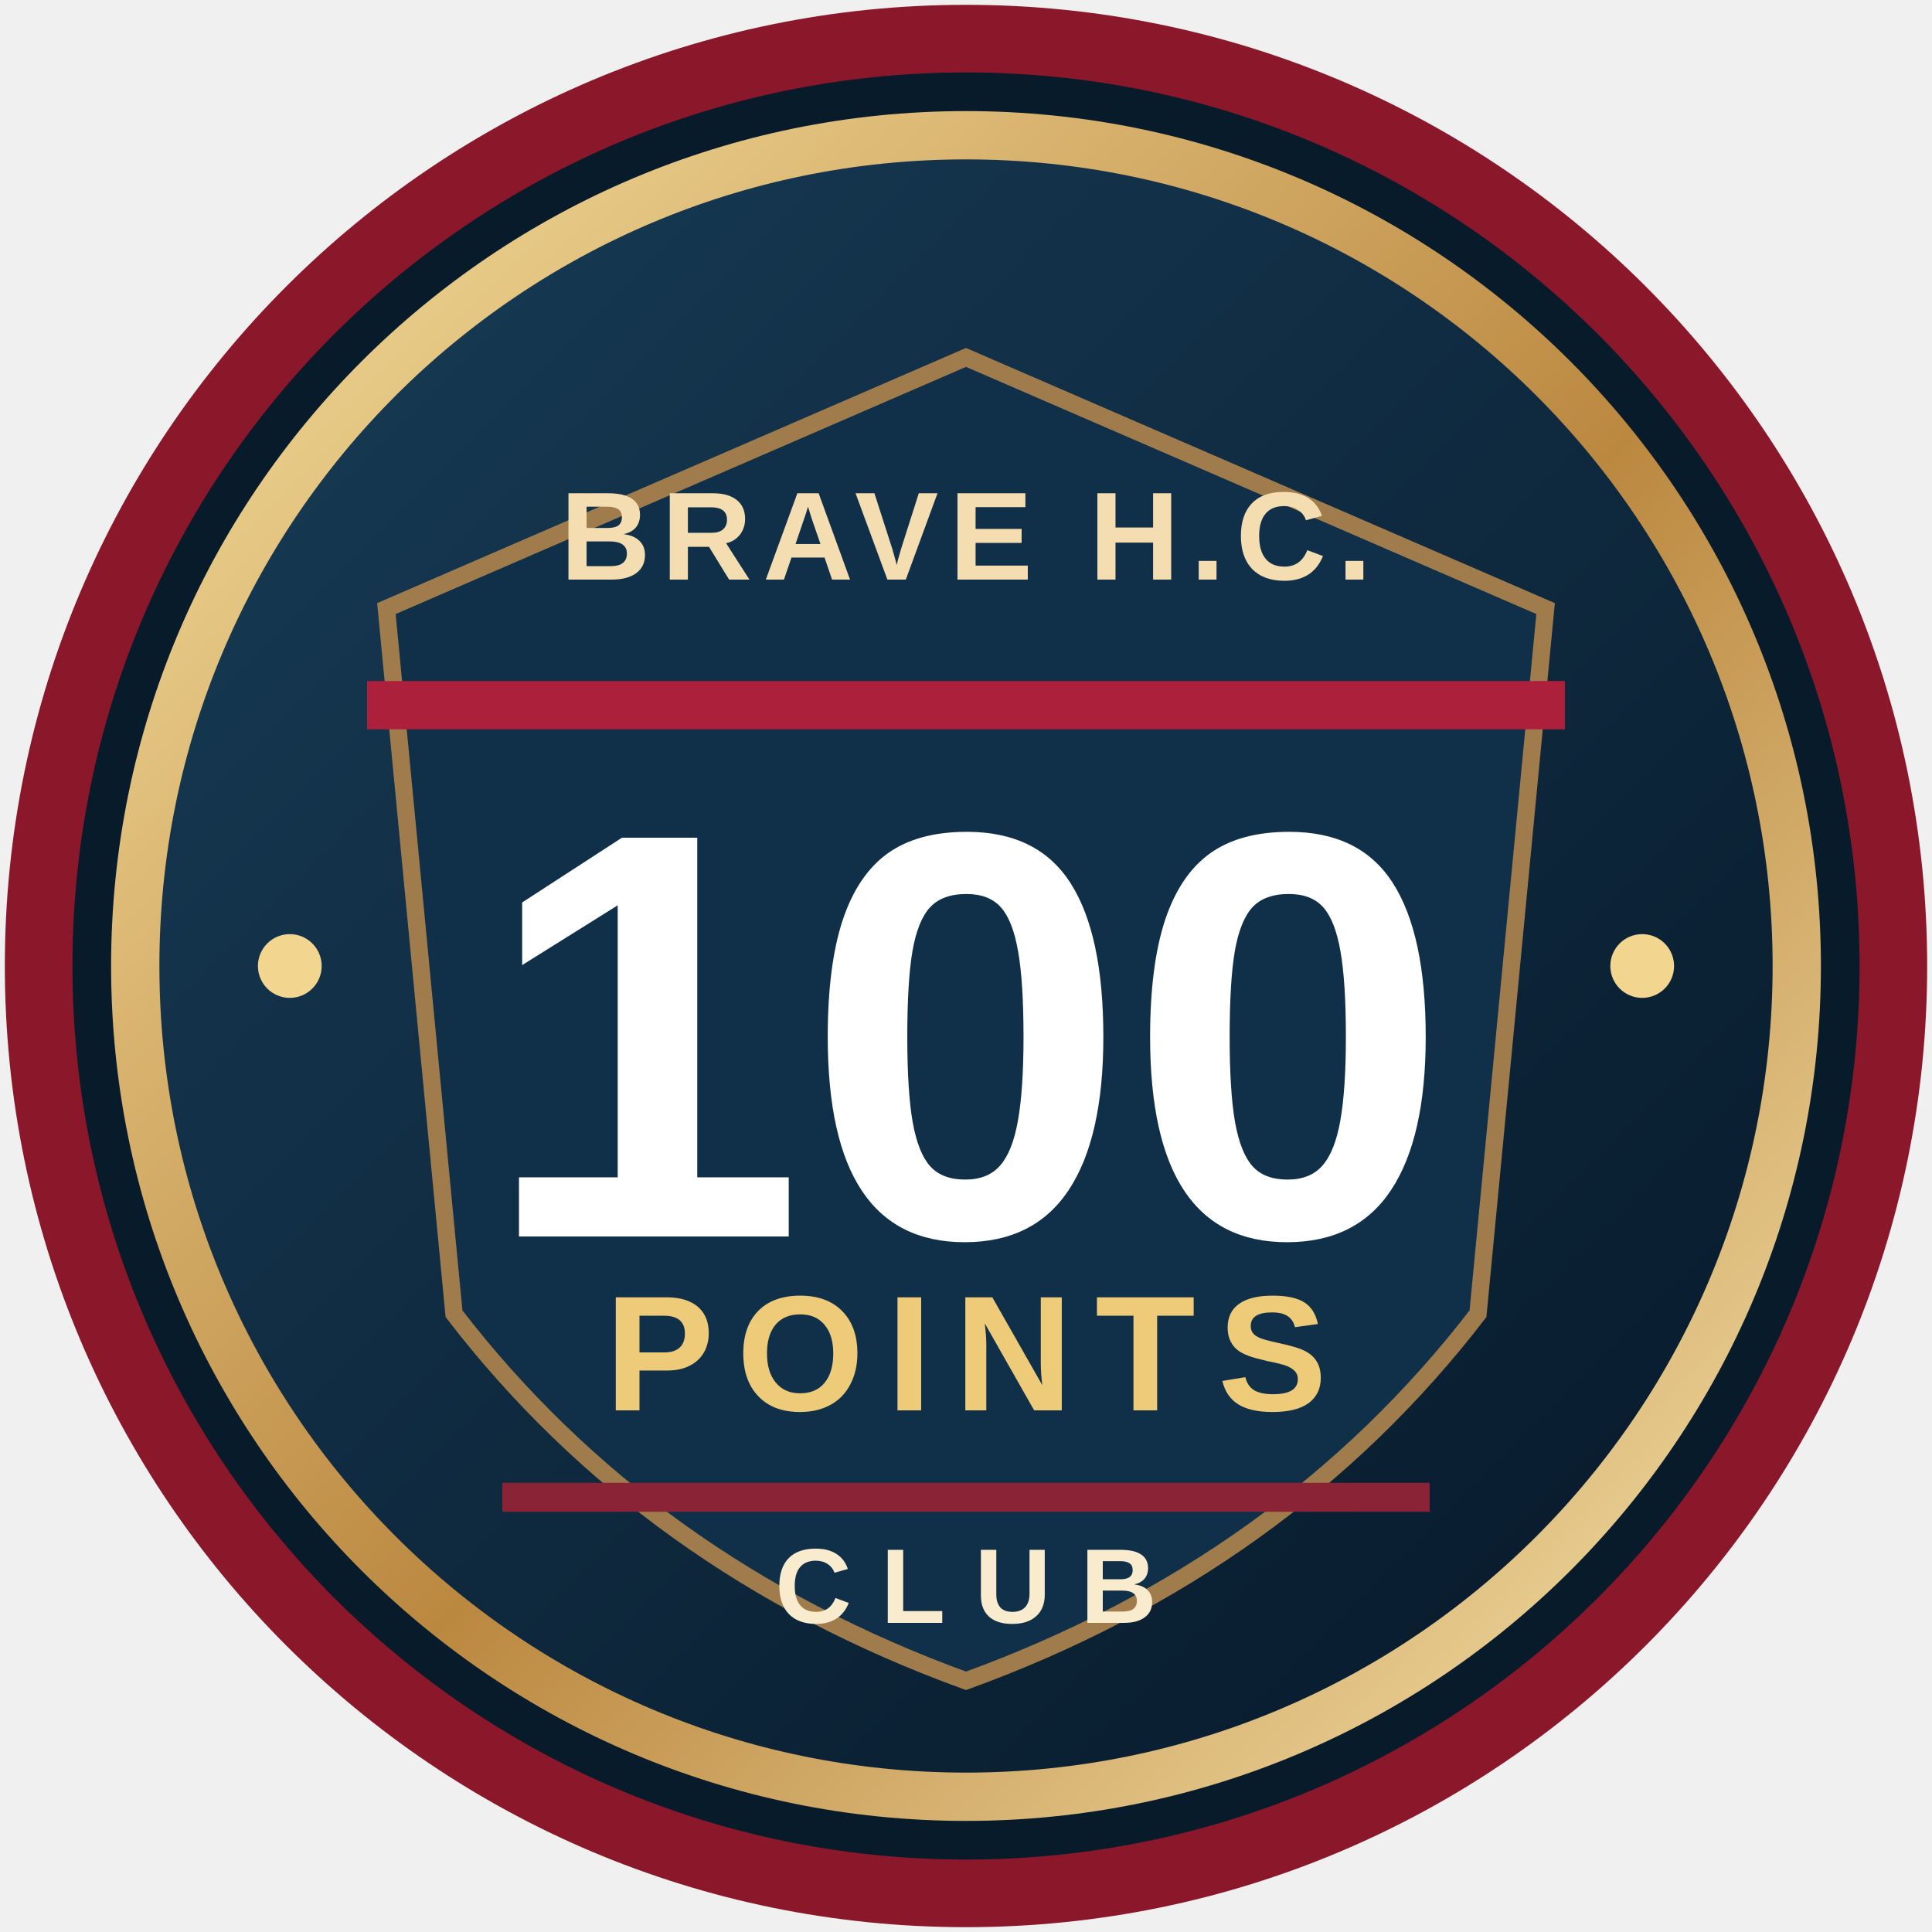
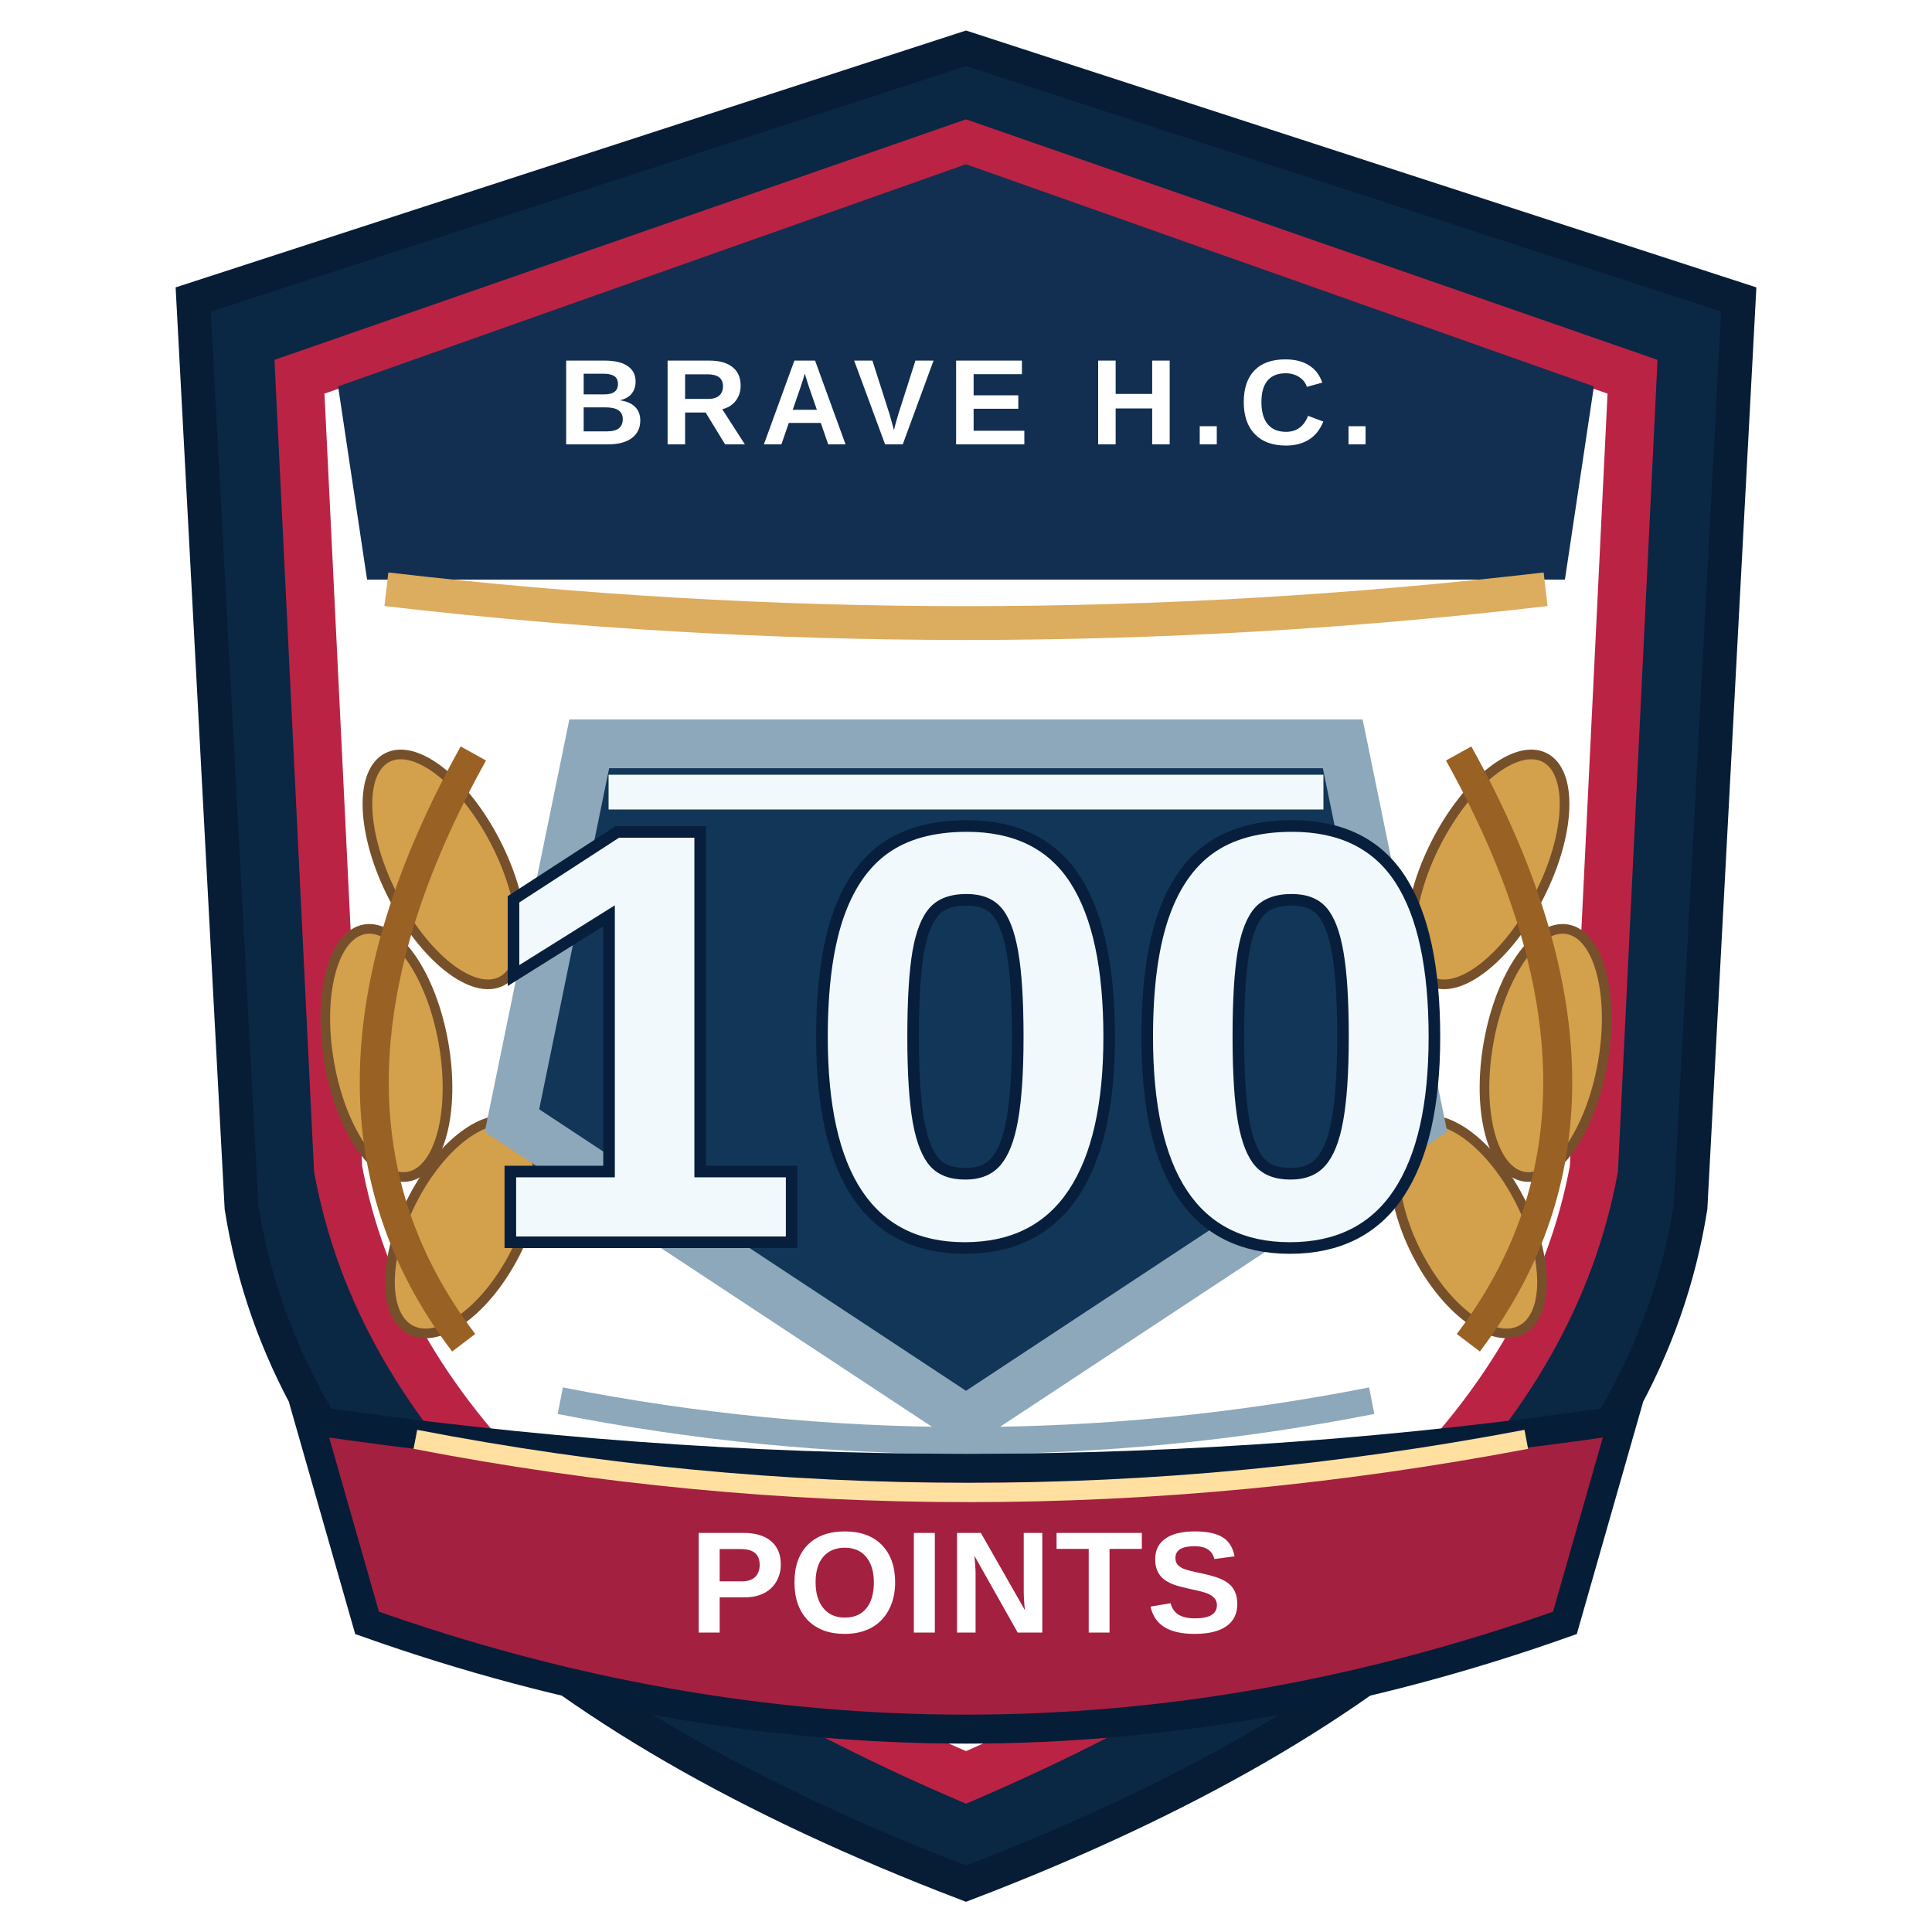
- <svg xmlns="http://www.w3.org/2000/svg" width="200" height="200" viewBox="0 0 200 200">
+ <svg xmlns="http://www.w3.org/2000/svg" viewBox="0 0 200 200" width="200" height="200">
  <defs>
-     <linearGradient id="badge" x1="0" y1="0" x2="1" y2="1">
-       <stop stop-color="#183d58" />
-       <stop offset="1" stop-color="#061727" />
+     <linearGradient id="silver" x1="0" x2="1">
+       <stop stop-color="#637f99" />
+       <stop offset=".24" stop-color="#f8ffff" />
+       <stop offset=".53" stop-color="#9babbb" />
+       <stop offset=".77" stop-color="#fff" />
+       <stop offset="1" stop-color="#50677c" />
    </linearGradient>
-     <linearGradient id="gold" x1="0" y1="0" x2="1" y2="1">
-       <stop stop-color="#f7e1a0" />
-       <stop offset=".54" stop-color="#bb8840" />
-       <stop offset="1" stop-color="#f8e5ad" />
+     <linearGradient id="gold" x1="0" x2="1">
+       <stop stop-color="#8a561f" />
+       <stop offset=".28" stop-color="#ffe4a2" />
+       <stop offset=".58" stop-color="#bd832d" />
+       <stop offset=".83" stop-color="#ffebae" />
+       <stop offset="1" stop-color="#805021" />
    </linearGradient>
  </defs>
-   <circle cx="100" cy="100" r="96" fill="#071b2b" stroke="#8b172b" stroke-width="7" />
-   <circle cx="100" cy="100" r="86" fill="url(#badge)" stroke="url(#gold)" stroke-width="5" />
-   <path d="M40 63 L100 37 L160 63 L153 136 Q133 162 100 174 Q67 162 47 136 Z" fill="#102f49" stroke="#a07c4c" stroke-width="1.8" />
-   <text x="100" y="60" fill="#f4deb1" font-size="13" font-family="Arial,sans-serif" font-weight="bold" letter-spacing="1.1" text-anchor="middle">BRAVE H.C.</text>
-   <path d="M38 73 H162" stroke="#ad203c" stroke-width="5" />
-   <text x="100" y="128" text-anchor="middle" font-family="Arial,sans-serif" font-size="60" font-weight="900" fill="#ffffff">100</text>
-   <text x="100" y="146" text-anchor="middle" font-family="Arial,sans-serif" font-size="17" letter-spacing="2.3" font-weight="bold" fill="#eecb79">POINTS</text>
-   <path d="M52 155 H148" stroke="#8b2336" stroke-width="3" />
-   <text x="100" y="168" text-anchor="middle" font-family="Arial,sans-serif" font-size="11" letter-spacing="3" font-weight="bold" fill="#f9ecce">CLUB</text>
-   <circle cx="30" cy="100" r="3.3" fill="#f2d58f" />
-   <circle cx="170" cy="100" r="3.3" fill="#f2d58f" />
+   <rect width="200" height="200" fill="#ffffff" />
+   <path d="M100 5 L180 31 L175 125 Q168 169 100 195 Q32 169 25 125 L20 31 Z" fill="#0a2744" stroke="#071c35" stroke-width="3.5" />
+   <path d="M100 15 L169 39 L165 121 Q158 159 100 184 Q42 159 35 121 L31 39 Z" fill="#ffffff" stroke="#bb2344" stroke-width="5" />
+   <path d="M35 40 L100 17 L165 40 L162 60 L38 60 Z" fill="#122f51" />
+   <text x="100" y="46" font-family="Arial,sans-serif" font-size="12.6" font-weight="900" letter-spacing="1.4" text-anchor="middle" fill="#fff">BRAVE H.C.</text>
+   <path d="M40 61 Q100 68 160 61" stroke="#dcac5f" stroke-width="3.5" fill="none" />
+   <g fill="#d3a04c" stroke="#76502b" stroke-width="1">
+     <ellipse cx="46" cy="90" rx="6" ry="13" transform="rotate(-27 46 90)" />
+     <ellipse cx="40" cy="109" rx="6" ry="13" transform="rotate(-10 40 109)" />
+     <ellipse cx="48" cy="127" rx="6" ry="12" transform="rotate(27 48 127)" />
+     <ellipse cx="154" cy="90" rx="6" ry="13" transform="rotate(27 154 90)" />
+     <ellipse cx="160" cy="109" rx="6" ry="13" transform="rotate(10 160 109)" />
+     <ellipse cx="152" cy="127" rx="6" ry="12" transform="rotate(-27 152 127)" />
+   </g>
+   <path d="M48 139 Q29 114 49 78 M152 139 Q171 114 151 78" stroke="#996123" stroke-width="3" fill="none" />
+   <path d="M61 77 L139 77 L147 116 L100 147 L53 116 Z" fill="#123657" stroke="#8da8ba" stroke-width="5.05" />
+   <path d="M63 82 H137" stroke="#f1f9fc" stroke-width="3.6" />
+   <text x="100" y="128" text-anchor="middle" font-family="Arial,sans-serif" font-size="60" font-weight="900" fill="#f1f9fc" stroke="#071f3c" stroke-width="2.4" paint-order="stroke" letter-spacing=".3">100</text>
+   <path d="M58 145 Q100 153.25 142 145" fill="none" stroke="#8da8ba" stroke-width="2.8" />
+   <path d="M32 147 Q100 157 168 147 L162 168 Q100 190 38 168 Z" fill="#a42040" stroke="#061d38" stroke-width="3" />
+   <path d="M43 149 Q100 160 158 149" fill="none" stroke="#ffe0a0" stroke-width="2" />
+   <text x="100" y="169" text-anchor="middle" font-family="Arial,sans-serif" font-size="15" font-weight="900" fill="#fff" stroke="none" stroke-width="0" paint-order="stroke" letter-spacing=".3">POINTS</text>
</svg>
